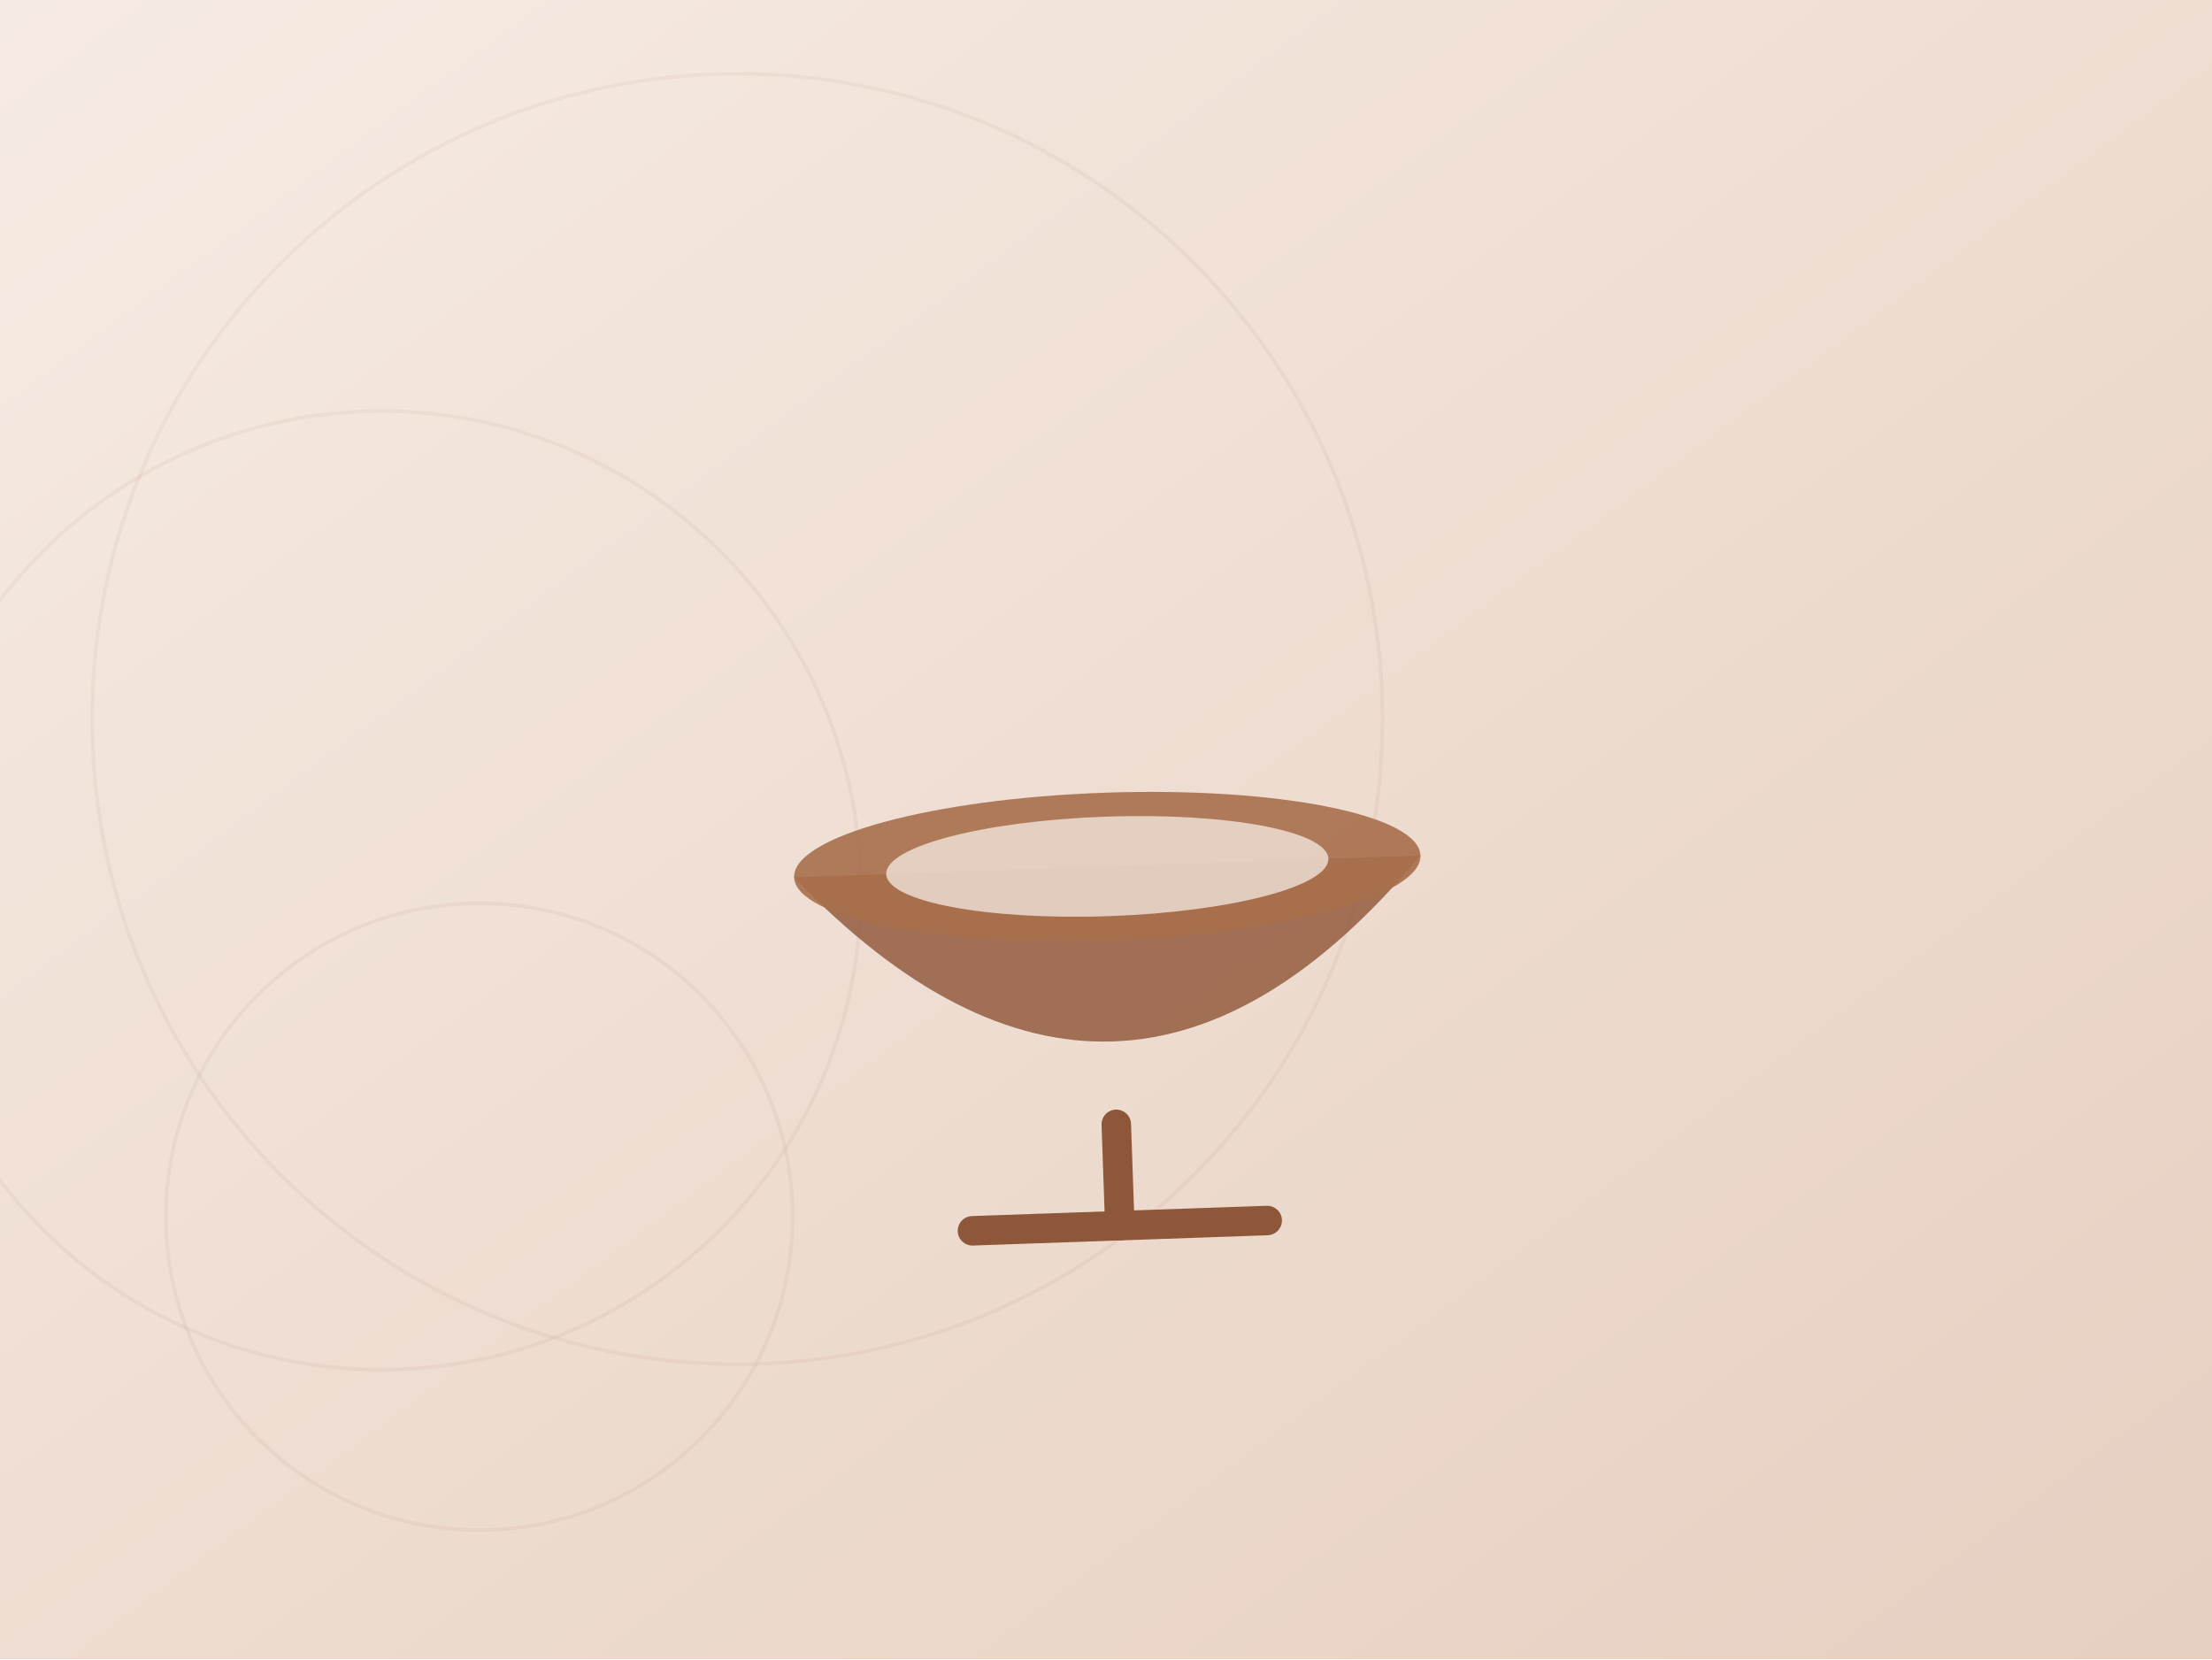
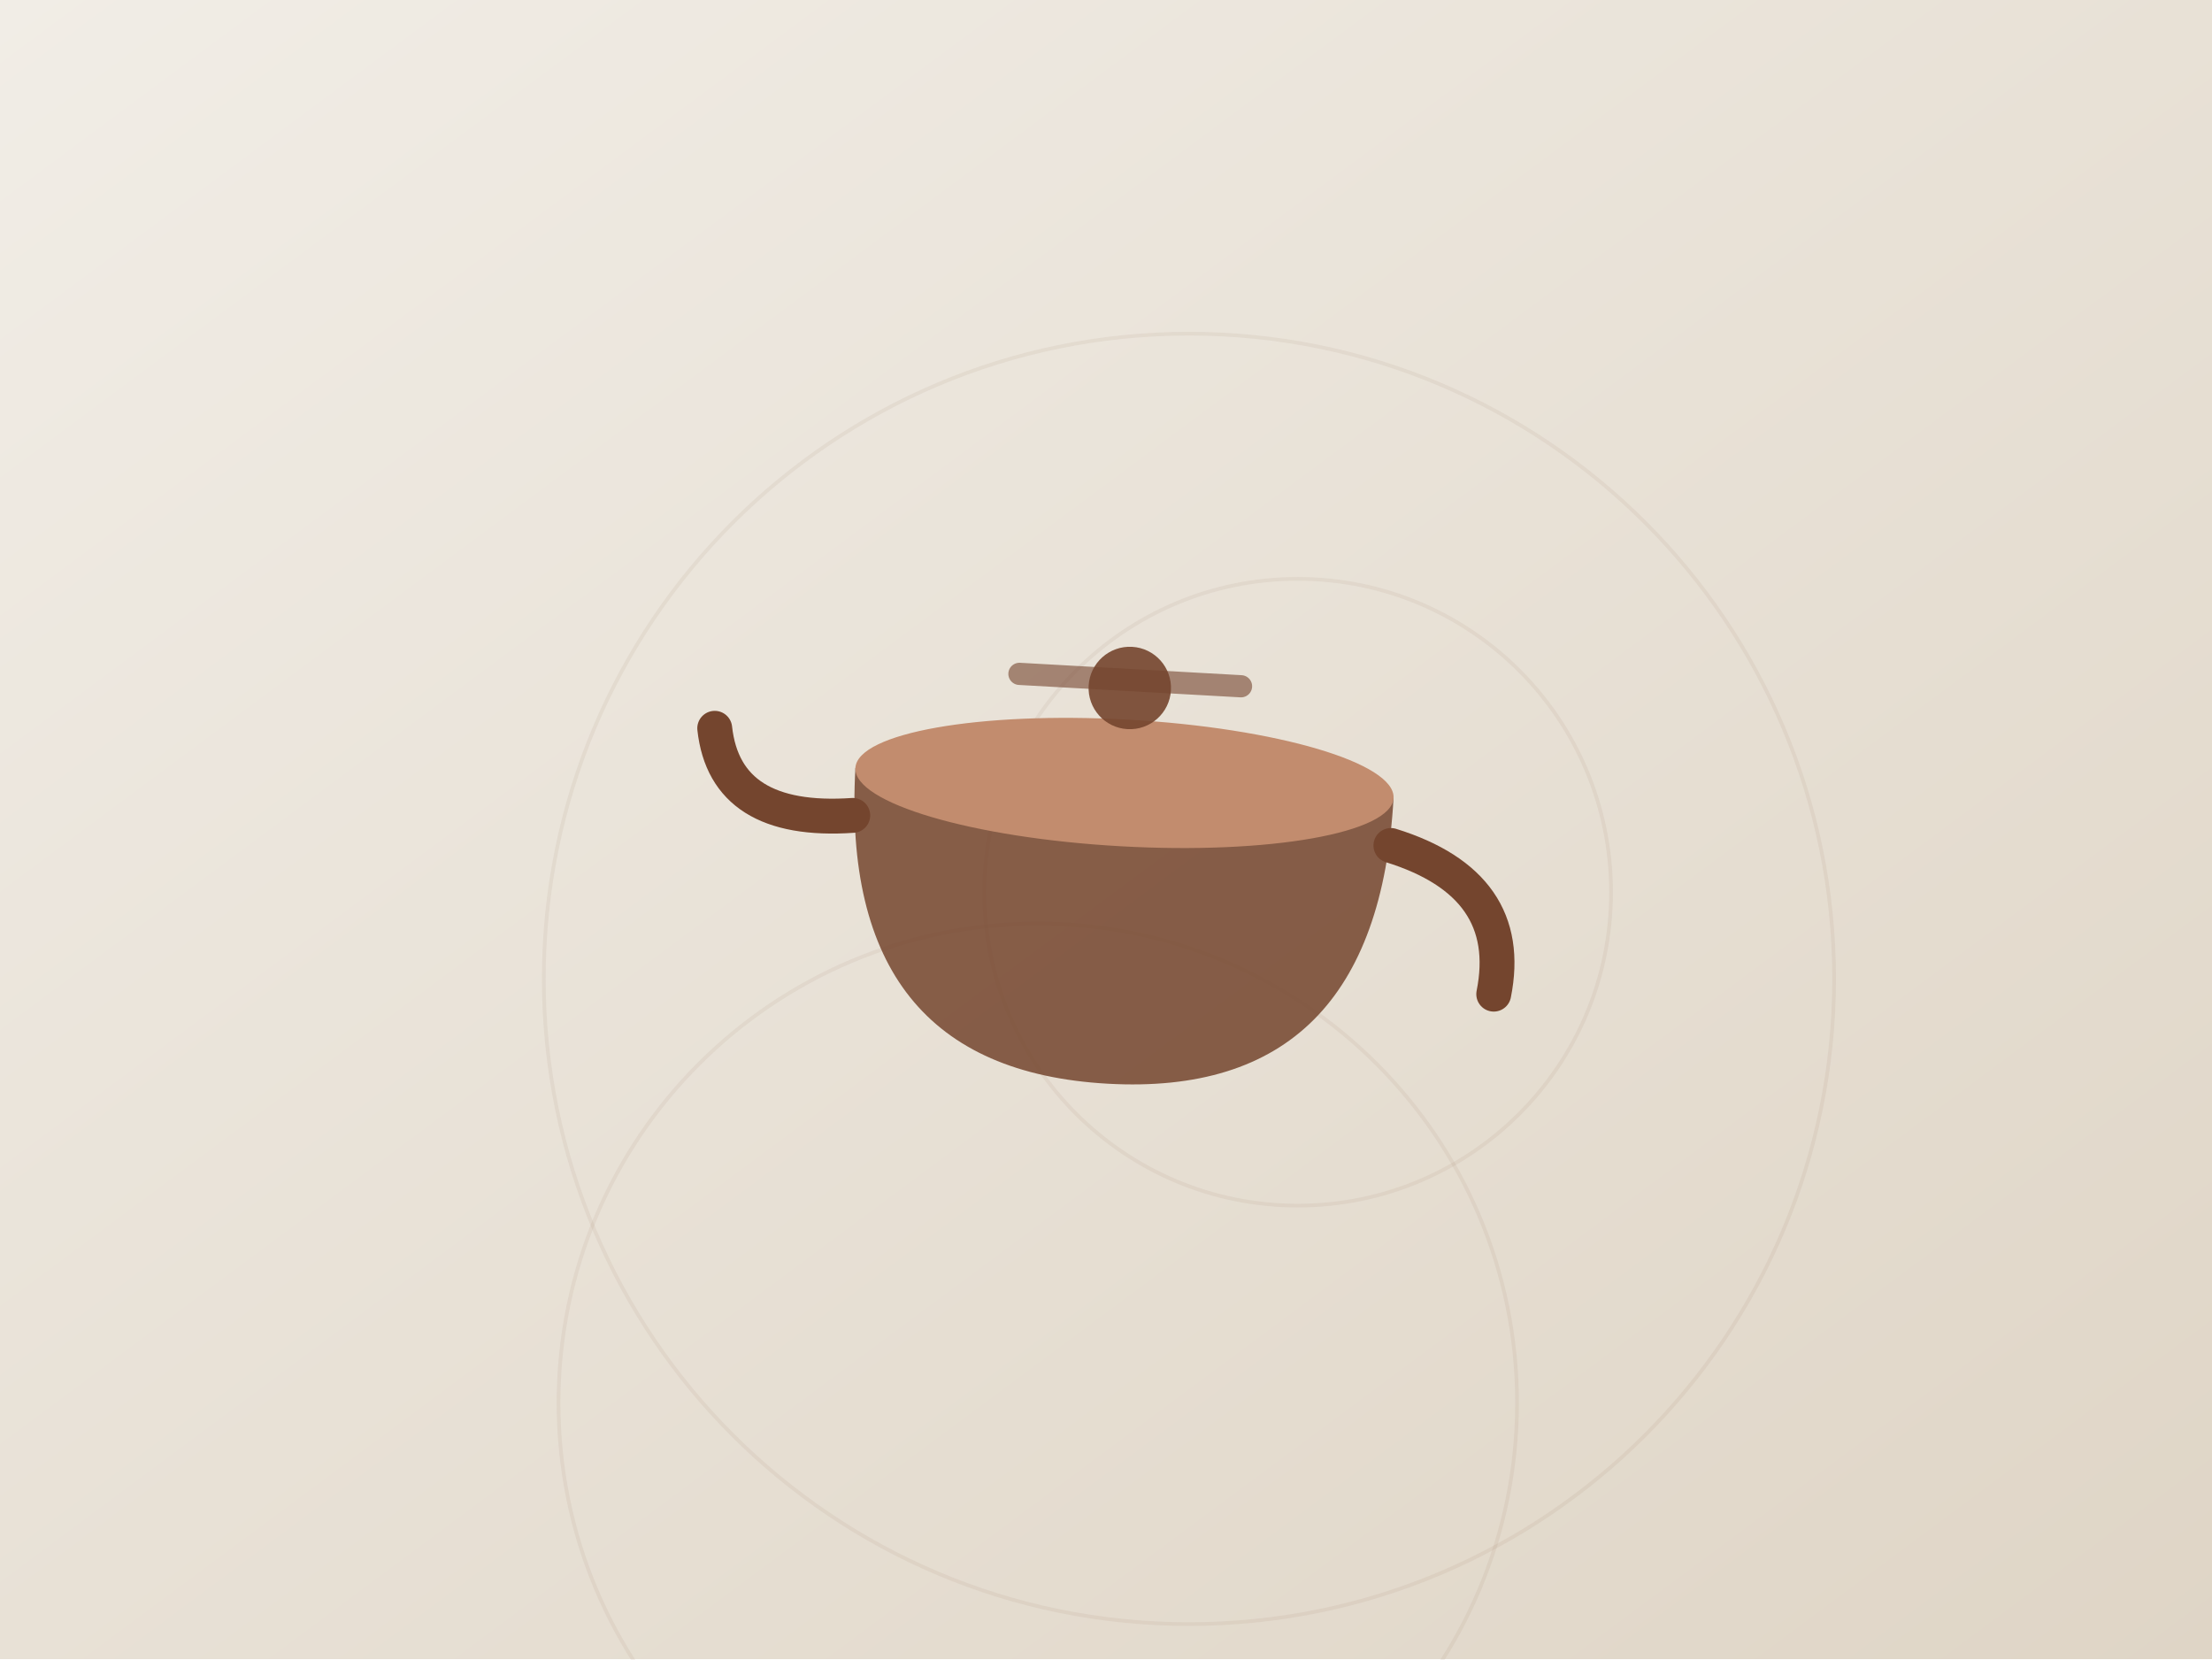
- <svg xmlns="http://www.w3.org/2000/svg" viewBox="0 0 1200 900" width="1200" height="900" role="img" aria-label="Hand-Thrown Tea Set second">
+ <svg xmlns="http://www.w3.org/2000/svg" viewBox="0 0 1200 900" width="1200" height="900" role="img" aria-label="Hand-Thrown Tea Set">
  <defs>
    <linearGradient id="g" x1="0" y1="0" x2="1" y2="1">
-       <stop offset="0%" stop-color="#F6EBE3" />
-       <stop offset="100%" stop-color="#E7CFC1" />
+       <stop offset="0%" stop-color="#F1EDE6" />
+       <stop offset="100%" stop-color="#DFD5C6" />
    </linearGradient>
  </defs>
  <rect width="1200" height="900" fill="url(#g)" />
-   <circle cx="260" cy="660" r="170" fill="none" stroke="#8F5739" stroke-width="2" opacity="0.07" />
-   <circle cx="207" cy="483" r="260" fill="none" stroke="#8F5739" stroke-width="2" opacity="0.07" />
-   <circle cx="400" cy="390" r="350" fill="none" stroke="#8F5739" stroke-width="2" opacity="0.07" />
-   <g transform="rotate(-2 600 450)">
-     <path d="M430 470 q170 190 340 0 z" fill="#8F5739" opacity="0.82" />
-     <ellipse cx="600" cy="470" rx="170" ry="40" fill="#A96F4C" opacity="0.9" />
-     <ellipse cx="600" cy="470" rx="120" ry="27" fill="#F6EBE3" opacity="0.75" />
-     <path d="M600 610 v55" stroke="#8F5739" stroke-width="16" stroke-linecap="round" />
-     <path d="M520 665 h160" stroke="#8F5739" stroke-width="16" stroke-linecap="round" />
+   <circle cx="704" cy="484" r="170" fill="none" stroke="#74452E" stroke-width="2" opacity="0.07" />
+   <circle cx="563" cy="761" r="260" fill="none" stroke="#74452E" stroke-width="2" opacity="0.07" />
+   <circle cx="645" cy="531" r="350" fill="none" stroke="#74452E" stroke-width="2" opacity="0.07" />
+   <g transform="translate(600 450) scale(0.86) rotate(3.2) translate(-600 -450)">
+     <path d="M440 420 q0 190 170 190 q170 0 170 -190 z" fill="#74452E" opacity="0.85" />
+     <ellipse cx="610" cy="420" rx="170" ry="40" fill="#C28C6E" />
+     <path d="M780 450 q80 20 70 90" fill="none" stroke="#74452E" stroke-width="22" stroke-linecap="round" />
+     <path d="M440 450 q-80 10 -90 -50" fill="none" stroke="#74452E" stroke-width="22" stroke-linecap="round" />
+     <circle cx="610" cy="360" r="26" fill="#74452E" opacity="0.9" />
+     <path d="M540 355 h140" stroke="#74452E" stroke-width="14" stroke-linecap="round" opacity="0.6" />
  </g>
</svg>
